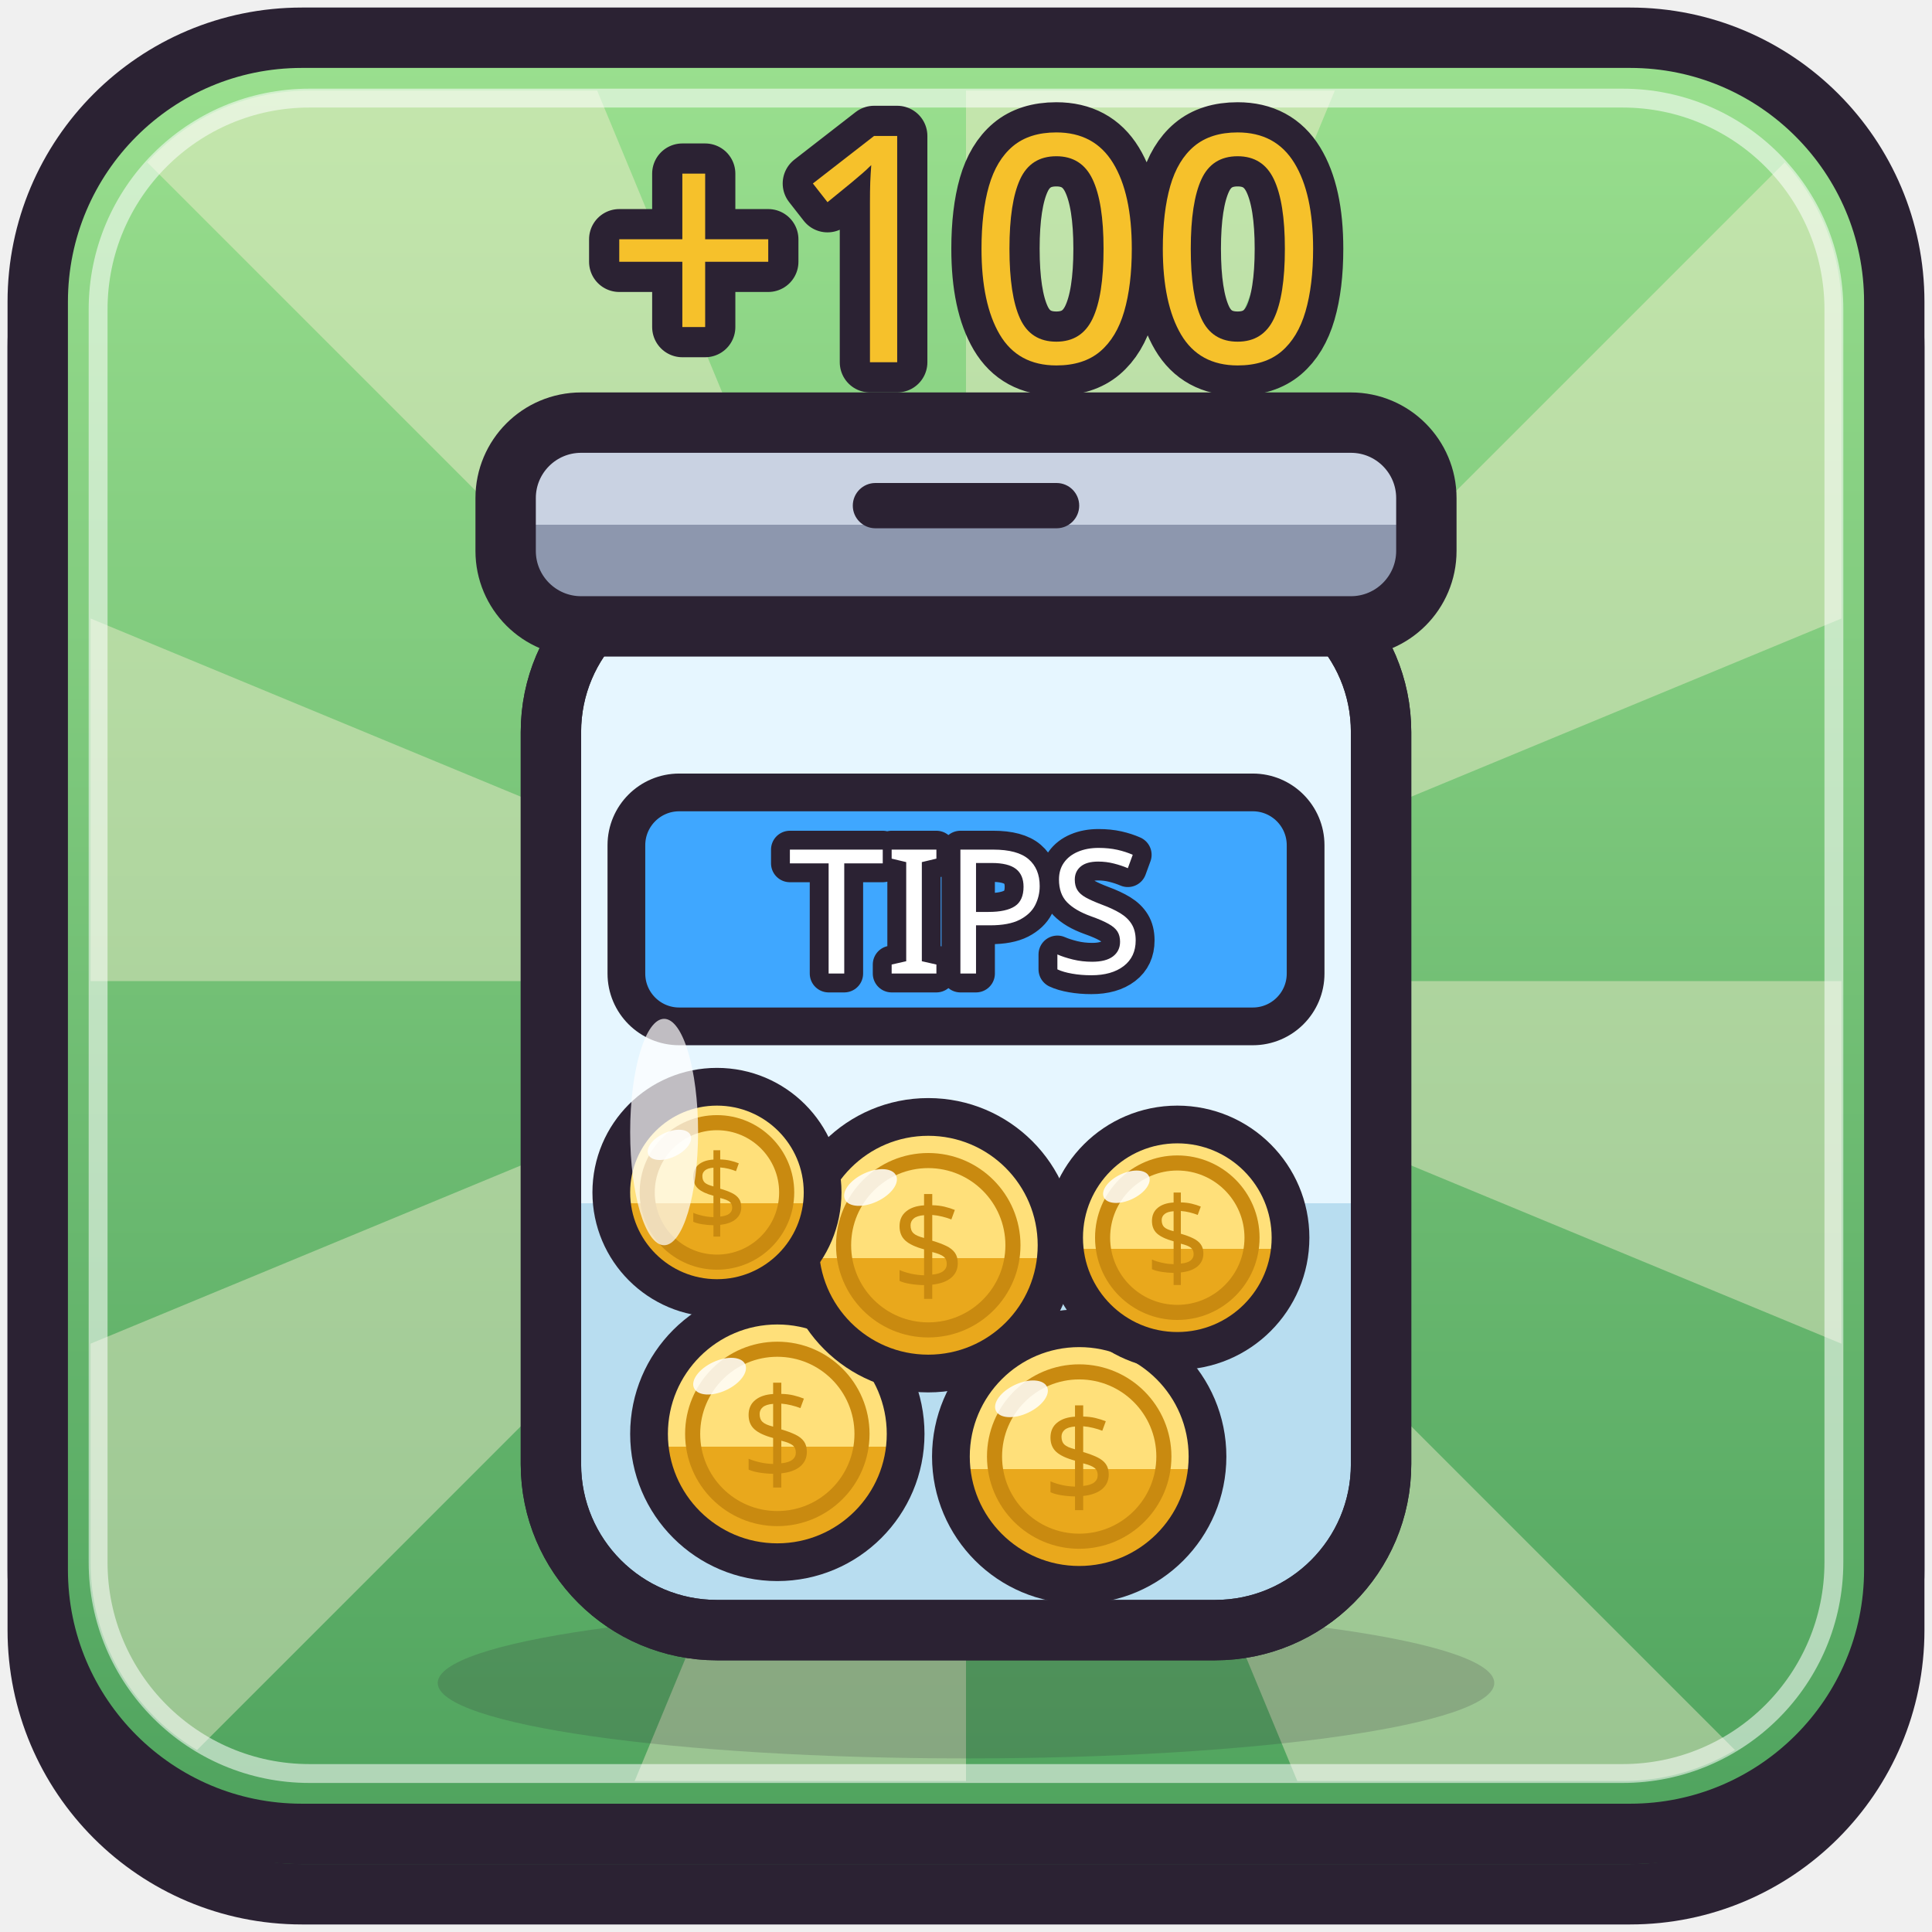
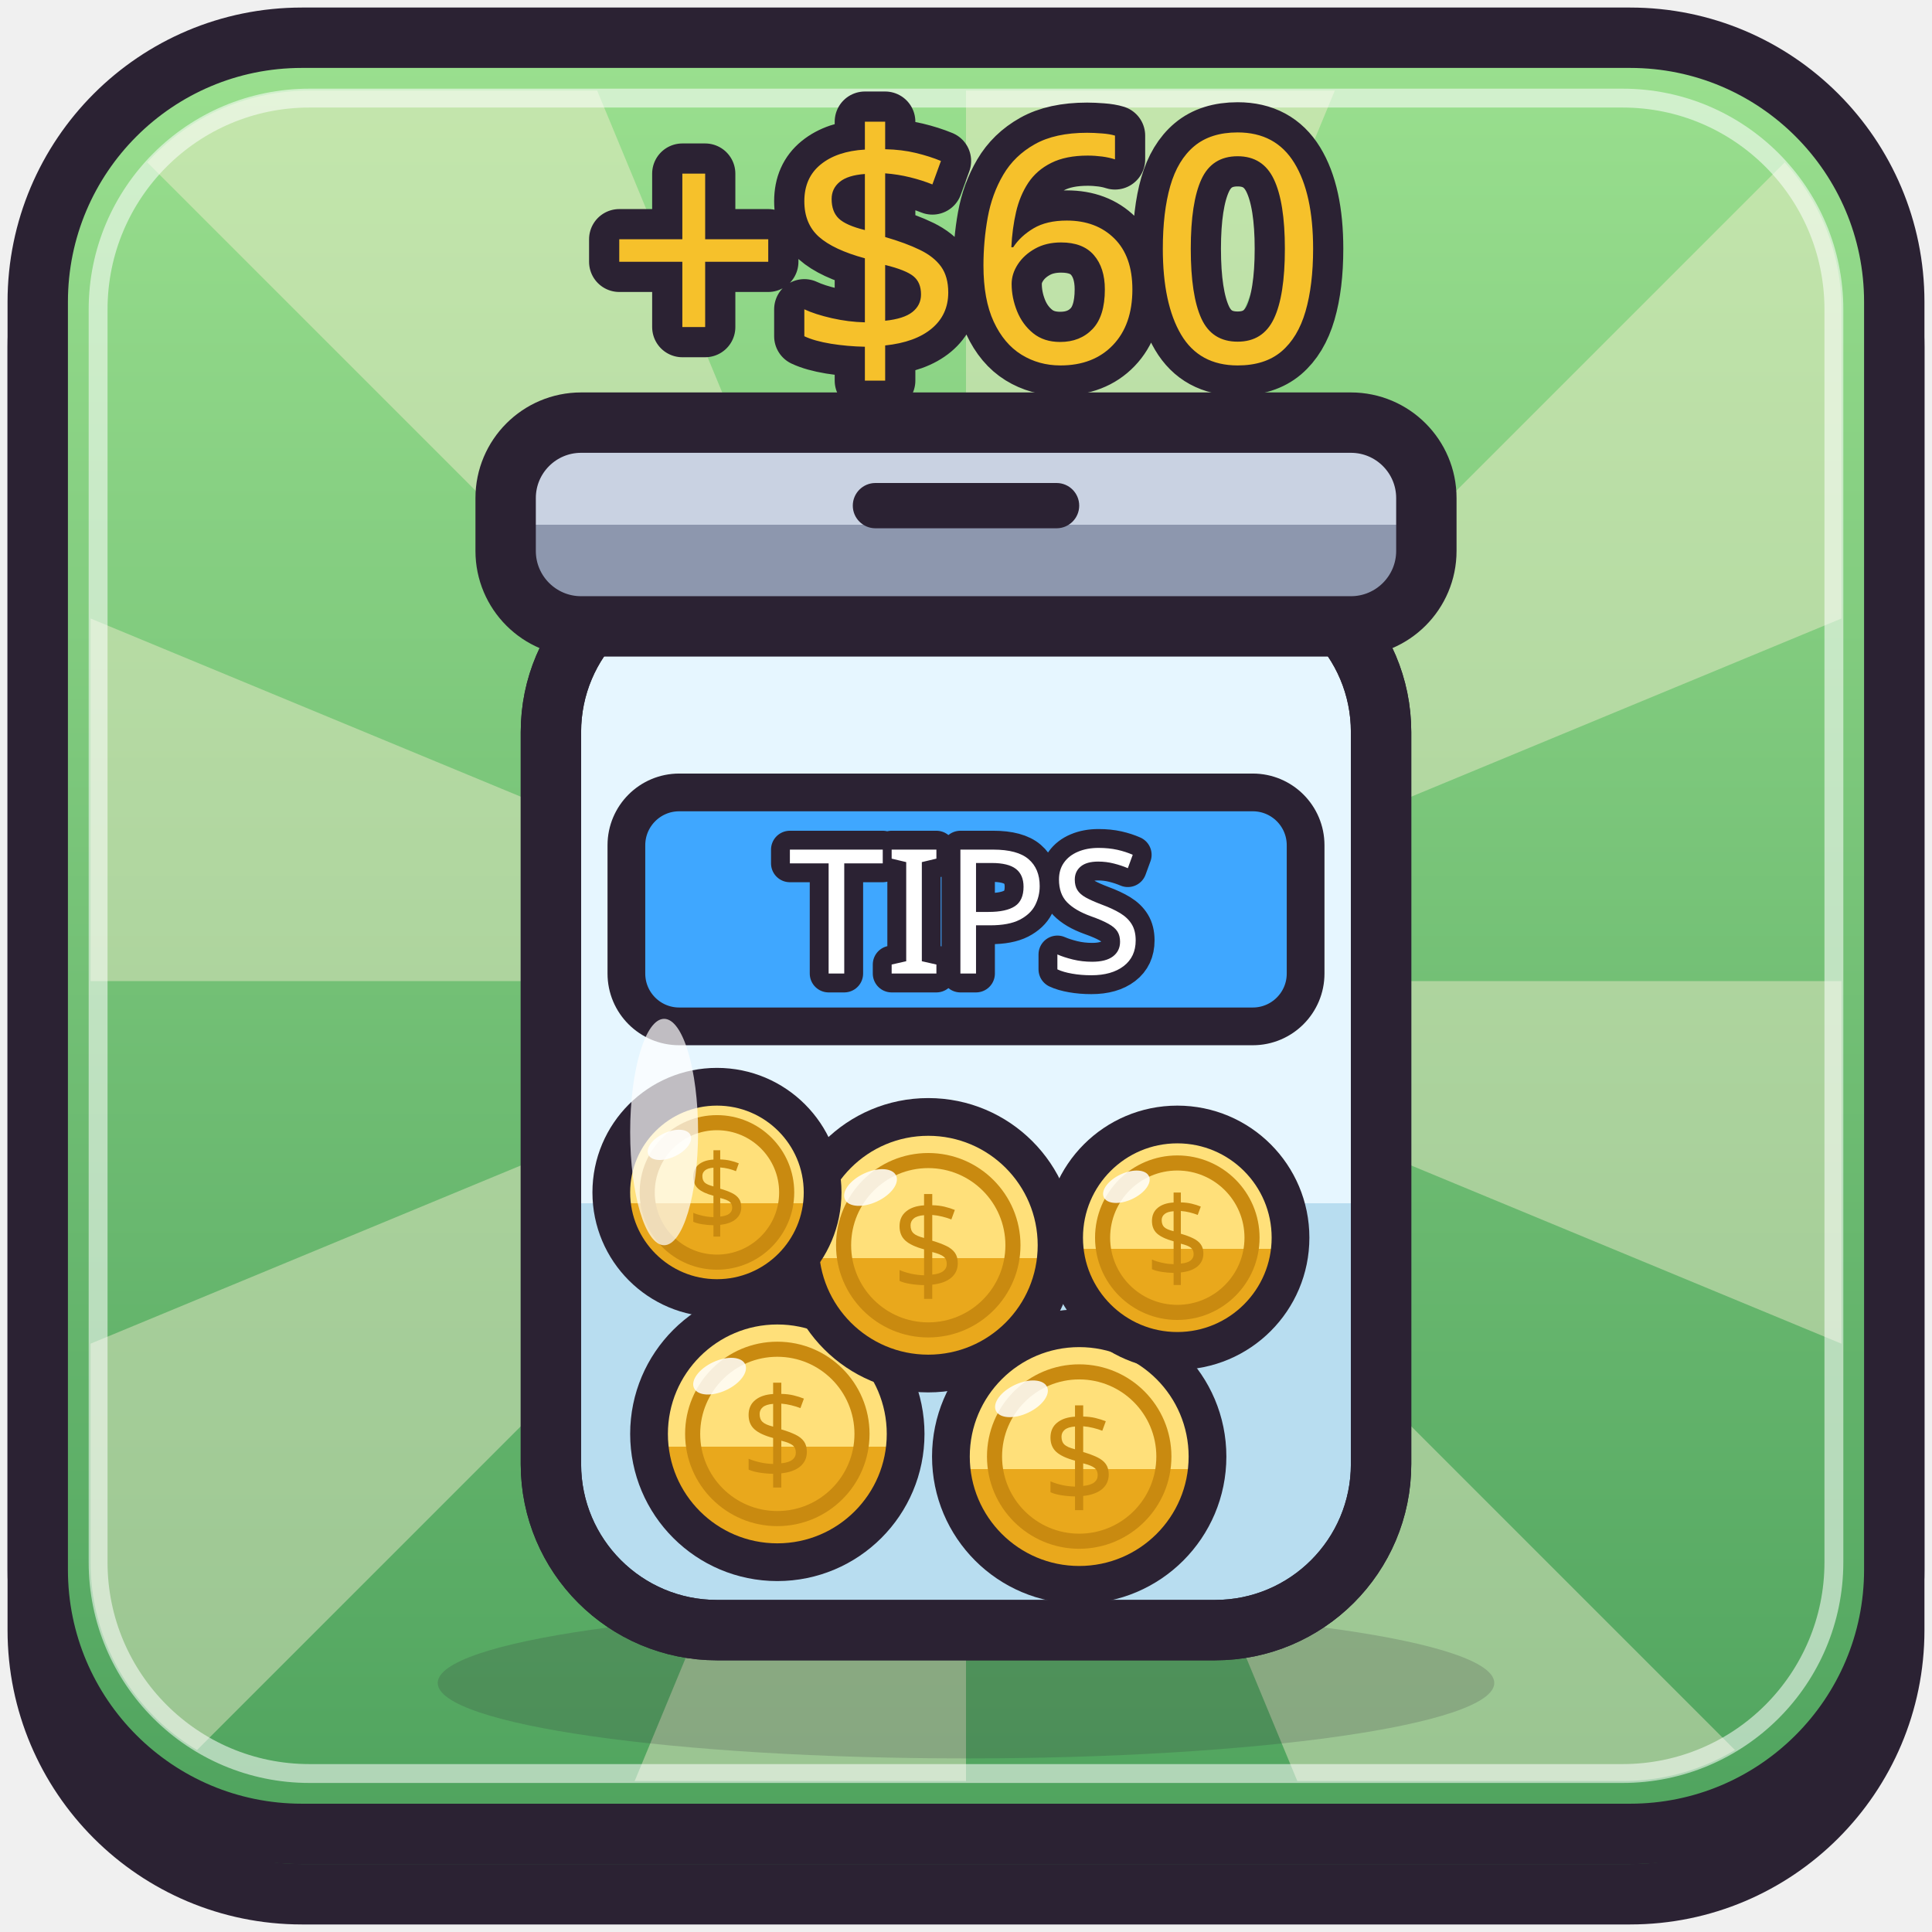
<svg xmlns="http://www.w3.org/2000/svg" width="512" height="512" viewBox="0 0 512 512">
  <defs>
    <linearGradient id="g1" x1="0" y1="0" x2="0" y2="1">
      <stop offset="0" stop-color="#E6F6FF" />
      <stop offset="0.6" stop-color="#E6F6FF" />
      <stop offset="0.6" stop-color="#B8DDF0" />
      <stop offset="1" stop-color="#B8DDF0" />
    </linearGradient>
    <linearGradient id="g2" x1="0" y1="0" x2="0" y2="1">
      <stop offset="0" stop-color="#C9D2E2" />
      <stop offset="0.5" stop-color="#C9D2E2" />
      <stop offset="0.5" stop-color="#8D97AE" />
      <stop offset="1" stop-color="#8D97AE" />
    </linearGradient>
    <linearGradient id="g3" x1="0" y1="0" x2="0" y2="1">
      <stop offset="0" stop-color="#9BE08F" />
      <stop offset="1" stop-color="#4FA35E" />
    </linearGradient>
    <clipPath id="c4">
      <rect x="24" y="24" width="464" height="448" rx="58" />
    </clipPath>
    <linearGradient id="g5" x1="0" y1="0" x2="0" y2="1">
      <stop offset="0" stop-color="#FFE07A" />
      <stop offset="0.55" stop-color="#FFE07A" />
      <stop offset="0.55" stop-color="#E9A81C" />
      <stop offset="1" stop-color="#E9A81C" />
    </linearGradient>
    <linearGradient id="g6" x1="0" y1="0" x2="0" y2="1">
      <stop offset="0" stop-color="#FFE07A" />
      <stop offset="0.55" stop-color="#FFE07A" />
      <stop offset="0.55" stop-color="#E9A81C" />
      <stop offset="1" stop-color="#E9A81C" />
    </linearGradient>
    <linearGradient id="g7" x1="0" y1="0" x2="0" y2="1">
      <stop offset="0" stop-color="#FFE07A" />
      <stop offset="0.55" stop-color="#FFE07A" />
      <stop offset="0.55" stop-color="#E9A81C" />
      <stop offset="1" stop-color="#E9A81C" />
    </linearGradient>
    <linearGradient id="g8" x1="0" y1="0" x2="0" y2="1">
      <stop offset="0" stop-color="#FFE07A" />
      <stop offset="0.55" stop-color="#FFE07A" />
      <stop offset="0.55" stop-color="#E9A81C" />
      <stop offset="1" stop-color="#E9A81C" />
    </linearGradient>
    <linearGradient id="g9" x1="0" y1="0" x2="0" y2="1">
      <stop offset="0" stop-color="#FFE07A" />
      <stop offset="0.55" stop-color="#FFE07A" />
      <stop offset="0.55" stop-color="#E9A81C" />
      <stop offset="1" stop-color="#E9A81C" />
    </linearGradient>
  </defs>
  <rect x="10" y="22" width="492" height="480" rx="70" fill="#336E40" stroke="#2B2233" stroke-width="16" stroke-linejoin="round" stroke-linecap="round" />
  <rect x="10" y="10" width="492" height="476" rx="70" fill="url(#g3)" stroke="#2B2233" stroke-width="16" stroke-linejoin="round" stroke-linecap="round" />
  <g clip-path="url(#c4)">
    <path d="M256,260 L256.0,-160.0 L416.7,-128.0 Z" fill="#FFF1D6" opacity="0.42" />
    <path d="M256,260 L553.0,-37.0 L644.0,99.3 Z" fill="#FFF1D6" opacity="0.42" />
    <path d="M256,260 L676.0,260.0 L644.0,420.7 Z" fill="#FFF1D6" opacity="0.42" />
    <path d="M256,260 L553.0,557.0 L416.7,648.0 Z" fill="#FFF1D6" opacity="0.42" />
    <path d="M256,260 L256.0,680.0 L95.3,648.0 Z" fill="#FFF1D6" opacity="0.42" />
    <path d="M256,260 L-41.0,557.0 L-132.0,420.7 Z" fill="#FFF1D6" opacity="0.42" />
    <path d="M256,260 L-164.0,260.0 L-132.0,99.3 Z" fill="#FFF1D6" opacity="0.42" />
    <path d="M256,260 L-41.0,-37.0 L95.3,-128.0 Z" fill="#FFF1D6" opacity="0.42" />
  </g>
  <rect x="26" y="26" width="460" height="444" rx="56" fill="none" stroke="#FFFFFF" stroke-width="5" opacity="0.55" />
  <ellipse cx="256" cy="446" rx="140" ry="20" fill="#2B2233" opacity="0.18" />
  <rect x="146" y="150" width="220" height="282" rx="44" fill="url(#g1)" stroke="#2B2233" stroke-width="16" stroke-linejoin="round" stroke-linecap="round" />
  <circle cx="206" cy="380" r="34" fill="url(#g5)" stroke="#2B2233" stroke-width="10" stroke-linejoin="round" stroke-linecap="round" />
  <circle cx="206" cy="380" r="22.44" fill="none" stroke="#C98A10" stroke-width="4" />
  <text x="206" y="392.24" text-anchor="middle" font-family="Fredoka One" font-size="34" fill="#C98A10">$</text>
  <ellipse cx="190.7" cy="364.7" rx="7.48" ry="4.08" fill="#FFFFFF" opacity="0.85" transform="rotate(-25 190.7 364.7)" />
  <circle cx="286" cy="386" r="34" fill="url(#g6)" stroke="#2B2233" stroke-width="10" stroke-linejoin="round" stroke-linecap="round" />
  <circle cx="286" cy="386" r="22.44" fill="none" stroke="#C98A10" stroke-width="4" />
  <text x="286" y="398.24" text-anchor="middle" font-family="Fredoka One" font-size="34" fill="#C98A10">$</text>
  <ellipse cx="270.7" cy="370.7" rx="7.48" ry="4.08" fill="#FFFFFF" opacity="0.85" transform="rotate(-25 270.7 370.7)" />
  <circle cx="246" cy="330" r="34" fill="url(#g7)" stroke="#2B2233" stroke-width="10" stroke-linejoin="round" stroke-linecap="round" />
  <circle cx="246" cy="330" r="22.44" fill="none" stroke="#C98A10" stroke-width="4" />
  <text x="246" y="342.24" text-anchor="middle" font-family="Fredoka One" font-size="34" fill="#C98A10">$</text>
  <ellipse cx="230.7" cy="314.7" rx="7.48" ry="4.08" fill="#FFFFFF" opacity="0.85" transform="rotate(-25 230.7 314.7)" />
  <circle cx="312" cy="328" r="30" fill="url(#g8)" stroke="#2B2233" stroke-width="10" stroke-linejoin="round" stroke-linecap="round" />
  <circle cx="312" cy="328" r="19.8" fill="none" stroke="#C98A10" stroke-width="4" />
  <text x="312" y="338.8" text-anchor="middle" font-family="Fredoka One" font-size="30" fill="#C98A10">$</text>
  <ellipse cx="298.5" cy="314.5" rx="6.6" ry="3.6" fill="#FFFFFF" opacity="0.85" transform="rotate(-25 298.5 314.5)" />
  <circle cx="190" cy="316" r="28" fill="url(#g9)" stroke="#2B2233" stroke-width="10" stroke-linejoin="round" stroke-linecap="round" />
  <circle cx="190" cy="316" r="18.48" fill="none" stroke="#C98A10" stroke-width="4" />
  <text x="190" y="326.08" text-anchor="middle" font-family="Fredoka One" font-size="28" fill="#C98A10">$</text>
  <ellipse cx="177.4" cy="303.4" rx="6.16" ry="3.36" fill="#FFFFFF" opacity="0.85" transform="rotate(-25 177.4 303.4)" />
  <rect x="146" y="150" width="220" height="282" rx="44" fill="none" stroke="#2B2233" stroke-width="16" stroke-linejoin="round" stroke-linecap="round" />
  <rect x="166" y="210" width="180" height="62" rx="14" fill="#3FA7FF" stroke="#2B2233" stroke-width="10" stroke-linejoin="round" stroke-linecap="round" />
  <text x="256" y="258" text-anchor="middle" font-family="Fredoka One" font-size="46" fill="#FFFFFF" stroke="#2B2233" stroke-width="10" paint-order="stroke" stroke-linejoin="round">TIPS</text>
  <rect x="134" y="112" width="244" height="54" rx="20" fill="url(#g2)" stroke="#2B2233" stroke-width="16" stroke-linejoin="round" stroke-linecap="round" />
  <rect x="226" y="128" width="60" height="12" rx="6" fill="#2B2233" />
  <ellipse cx="176" cy="300" rx="9" ry="30" fill="#FFFFFF" opacity="0.7" transform="rotate(0 176 300)" />
-   <text x="256" y="96" text-anchor="middle" font-family="Fredoka One" font-size="84" fill="#F6C12B" stroke="#2B2233" stroke-width="16" paint-order="stroke" stroke-linejoin="round">+100</text>
+   <text x="256" y="96" text-anchor="middle" font-family="Fredoka One" font-size="84" fill="#F6C12B" stroke="#2B2233" stroke-width="16" paint-order="stroke" stroke-linejoin="round">+$60</text>
</svg>
